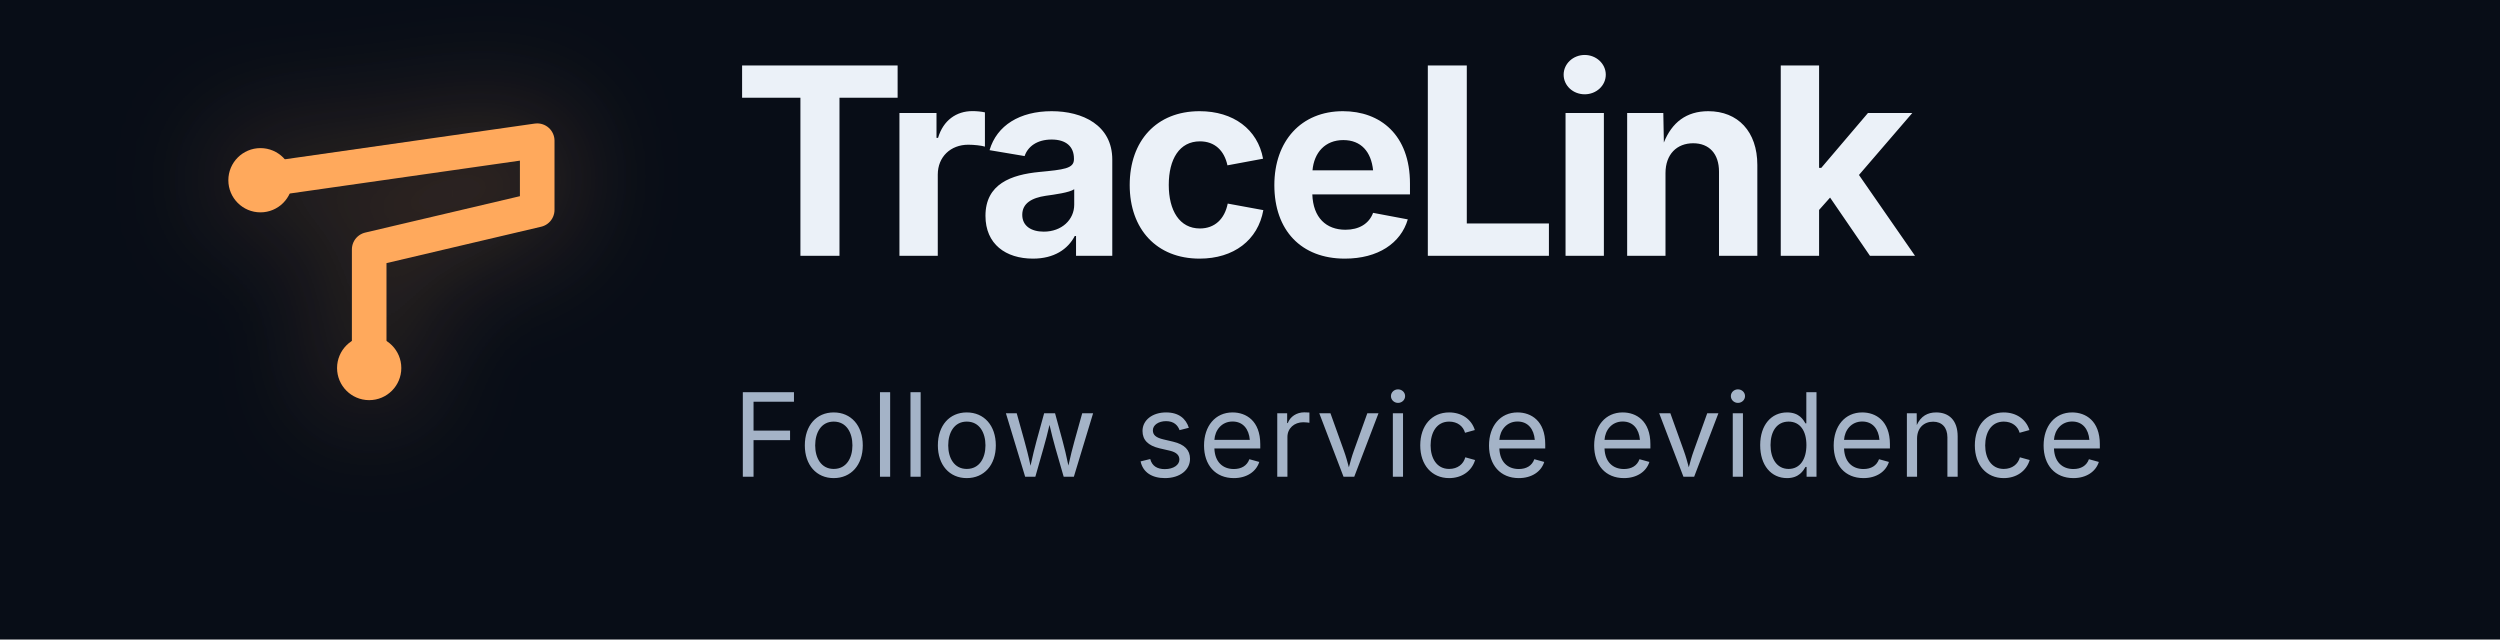
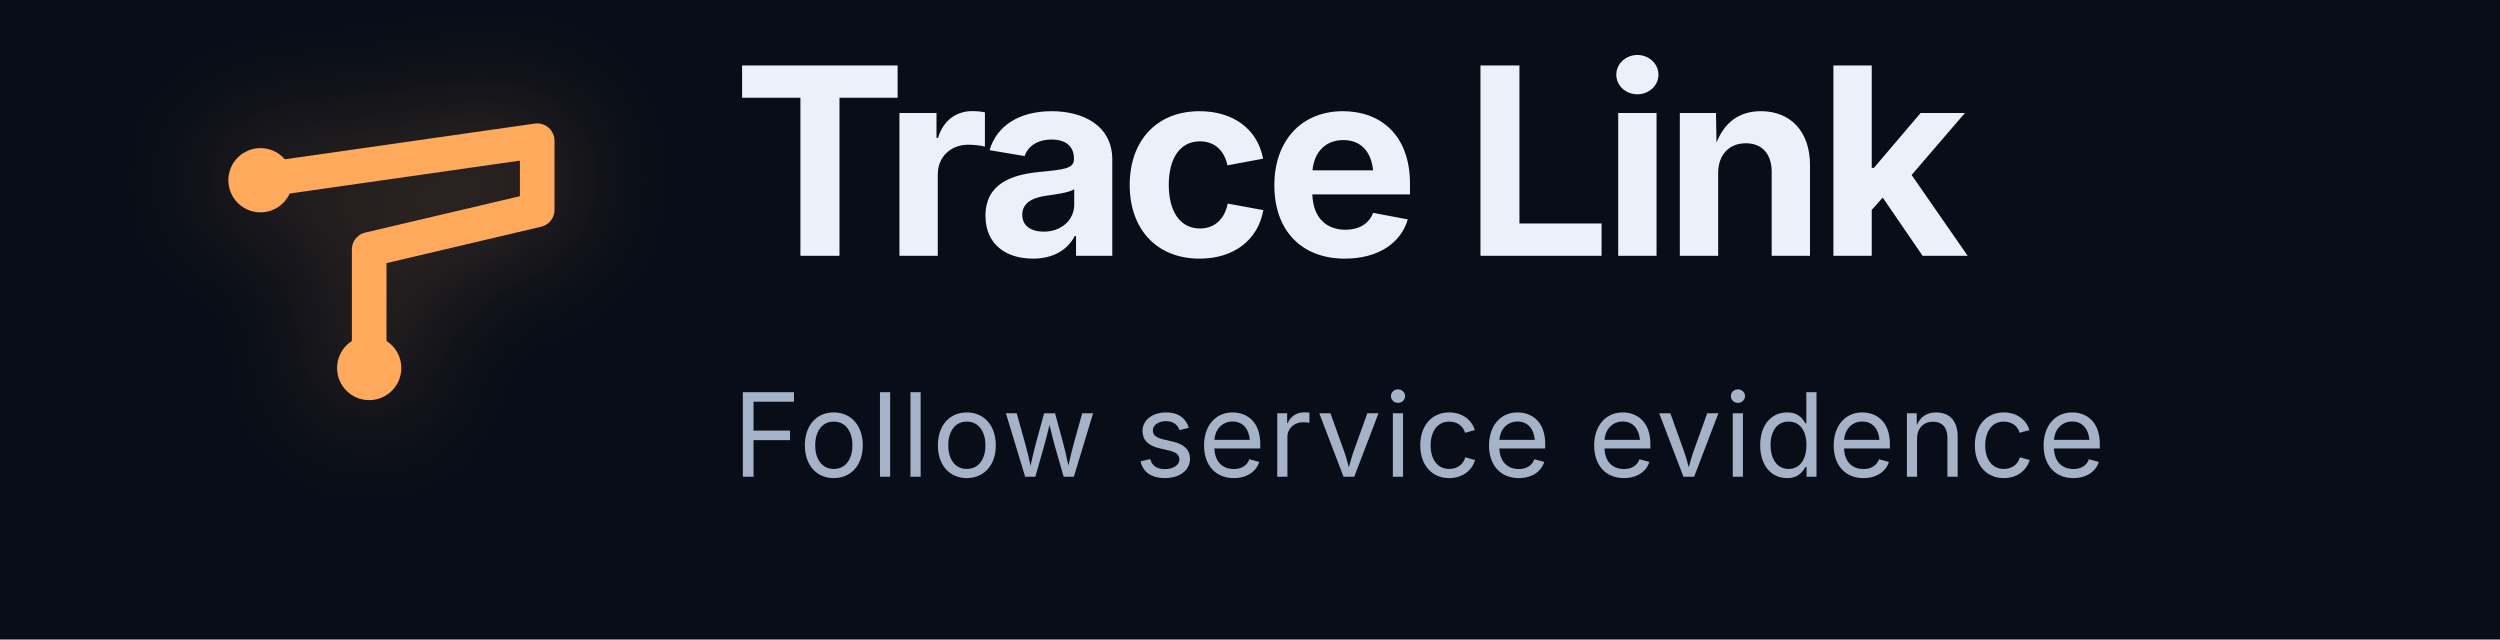
<svg xmlns="http://www.w3.org/2000/svg" width="430" height="110" viewBox="0 0 430 110" role="img" aria-labelledby="title">
  <defs>
    <filter id="glow" x="-100%" y="-100%" width="300%" height="300%">
      <feDropShadow dx="0" dy="0" stdDeviation="2" flood-color="#FFA95C" flood-opacity="0.5" />
      <feDropShadow dx="0" dy="0" stdDeviation="6" flood-color="#FFA95C" flood-opacity="0.35" />
    </filter>
  </defs>
  <rect width="430" height="110" fill="#080D17" />
  <g transform="translate(38 14) scale(1.7)" fill="none" color="#FFA95C" stroke="currentColor" stroke-width="3.5" stroke-linecap="round" stroke-linejoin="round" filter="url(#glow)">
    <path d="M4 10 32 6v7l-17 4v12" />
    <circle cx="4" cy="10" r="3.25" fill="currentColor" stroke="none" />
    <circle cx="15" cy="29" r="3.25" fill="currentColor" stroke="none" />
  </g>
-   <text x="126" y="44" fill="#EBF1F8" font-family="Inter, -apple-system, BlinkMacSystemFont, 'Segoe UI', sans-serif" font-size="45" font-weight="750" letter-spacing="-1.6">TraceLink</text>
+   <text x="126" y="44" fill="#EBF1F8" font-family="Inter, -apple-system, BlinkMacSystemFont, 'Segoe UI', sans-serif" font-size="45" font-weight="750" letter-spacing="-1.6">Trace Link</text>
  <text x="126" y="82" fill="#A4B3C7" font-family="Inter, -apple-system, BlinkMacSystemFont, 'Segoe UI', sans-serif" font-size="20" letter-spacing="0.4">Follow service evidence</text>
</svg>
